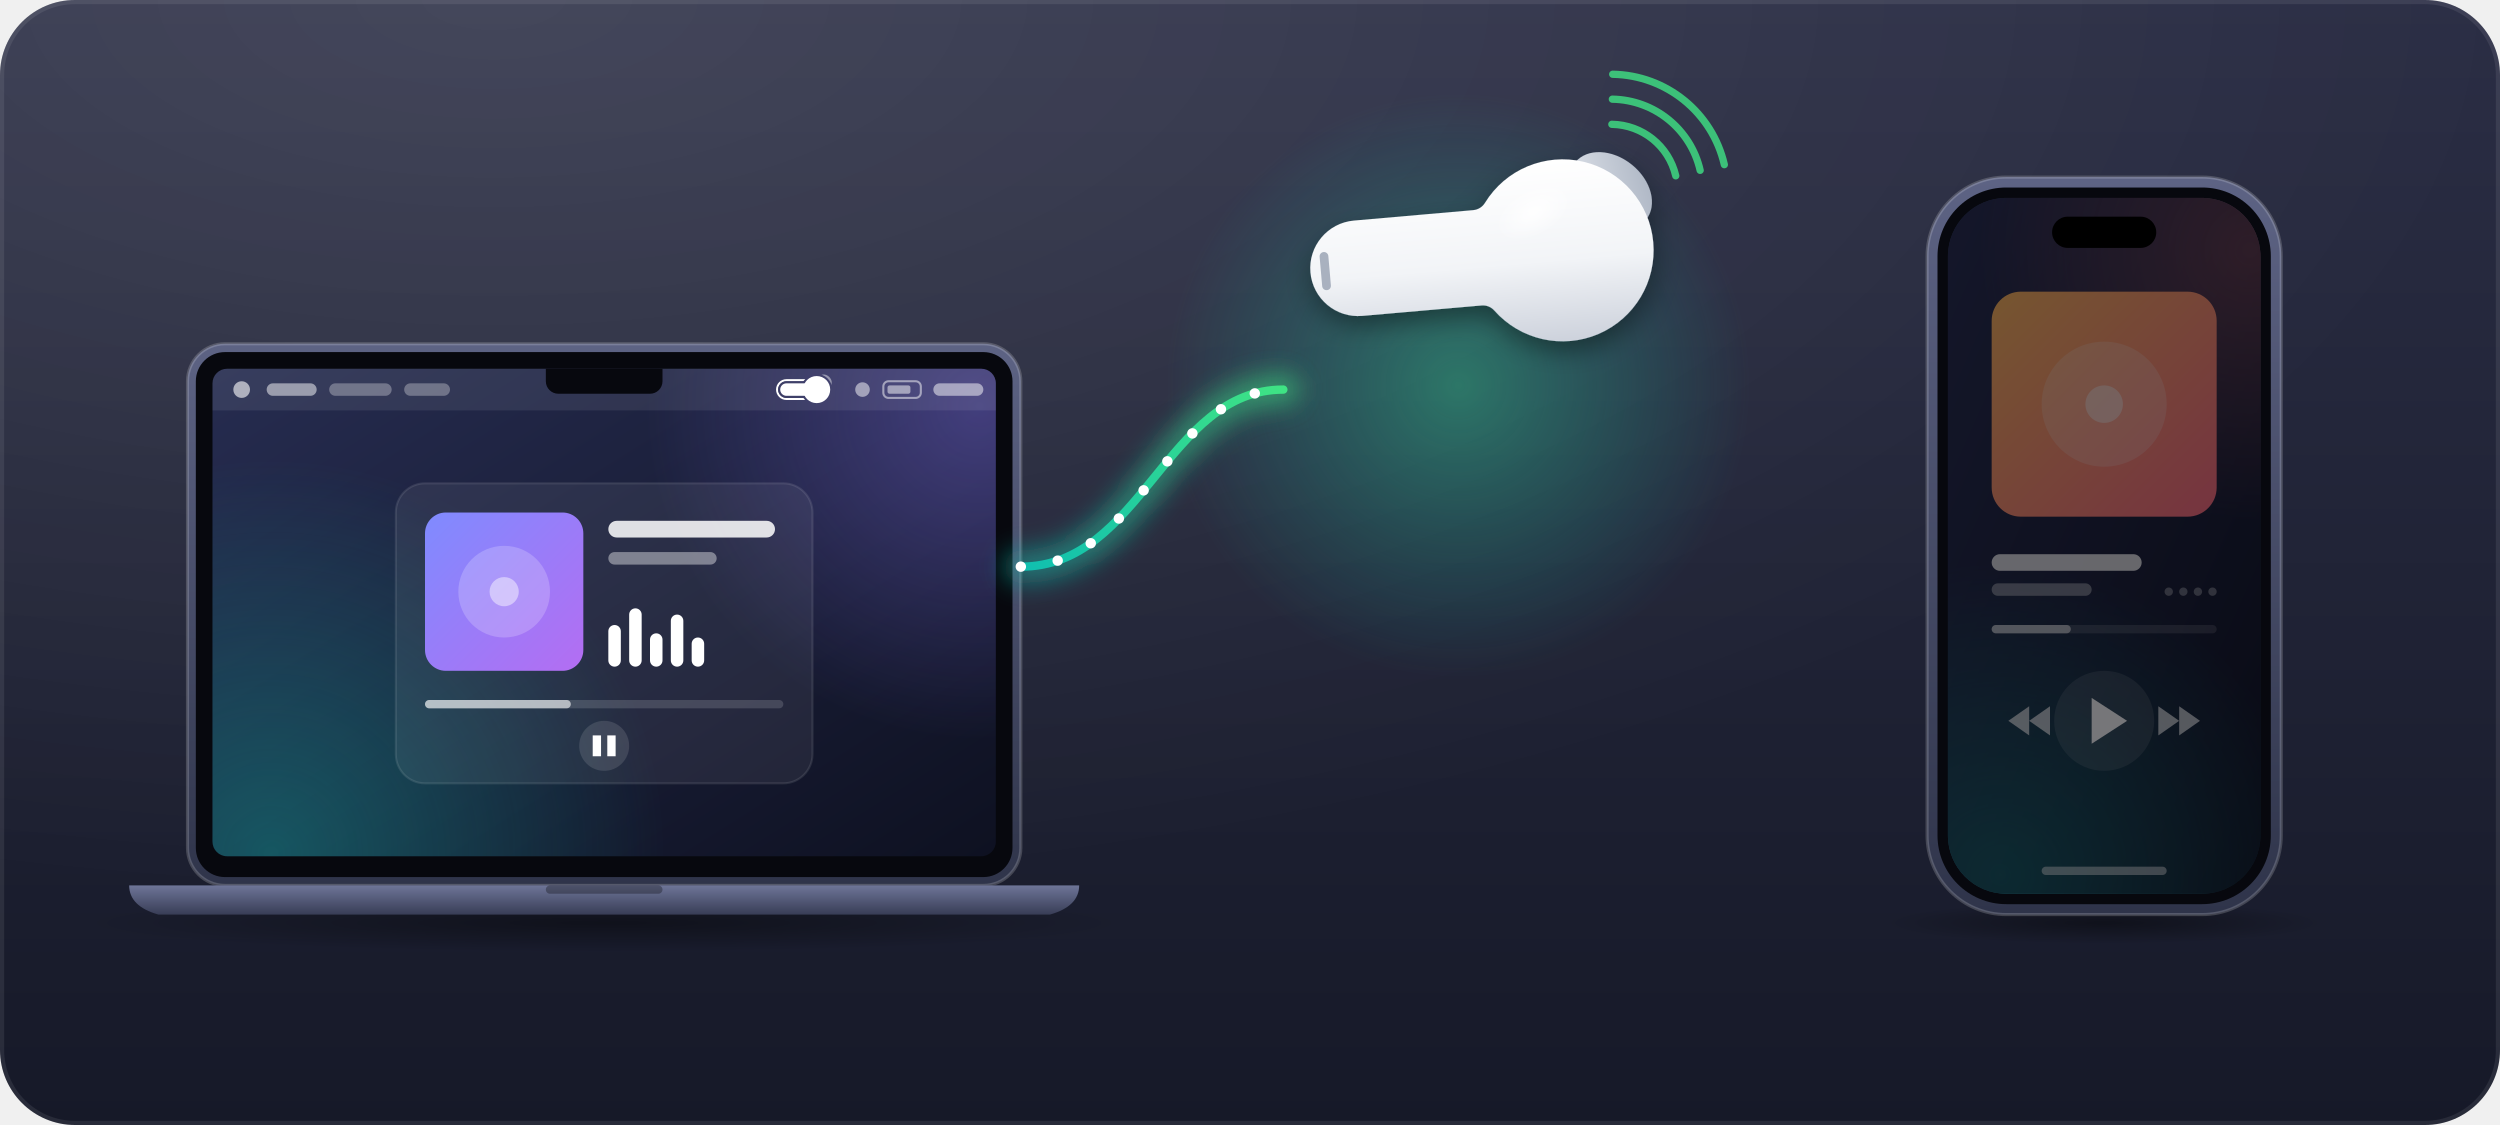
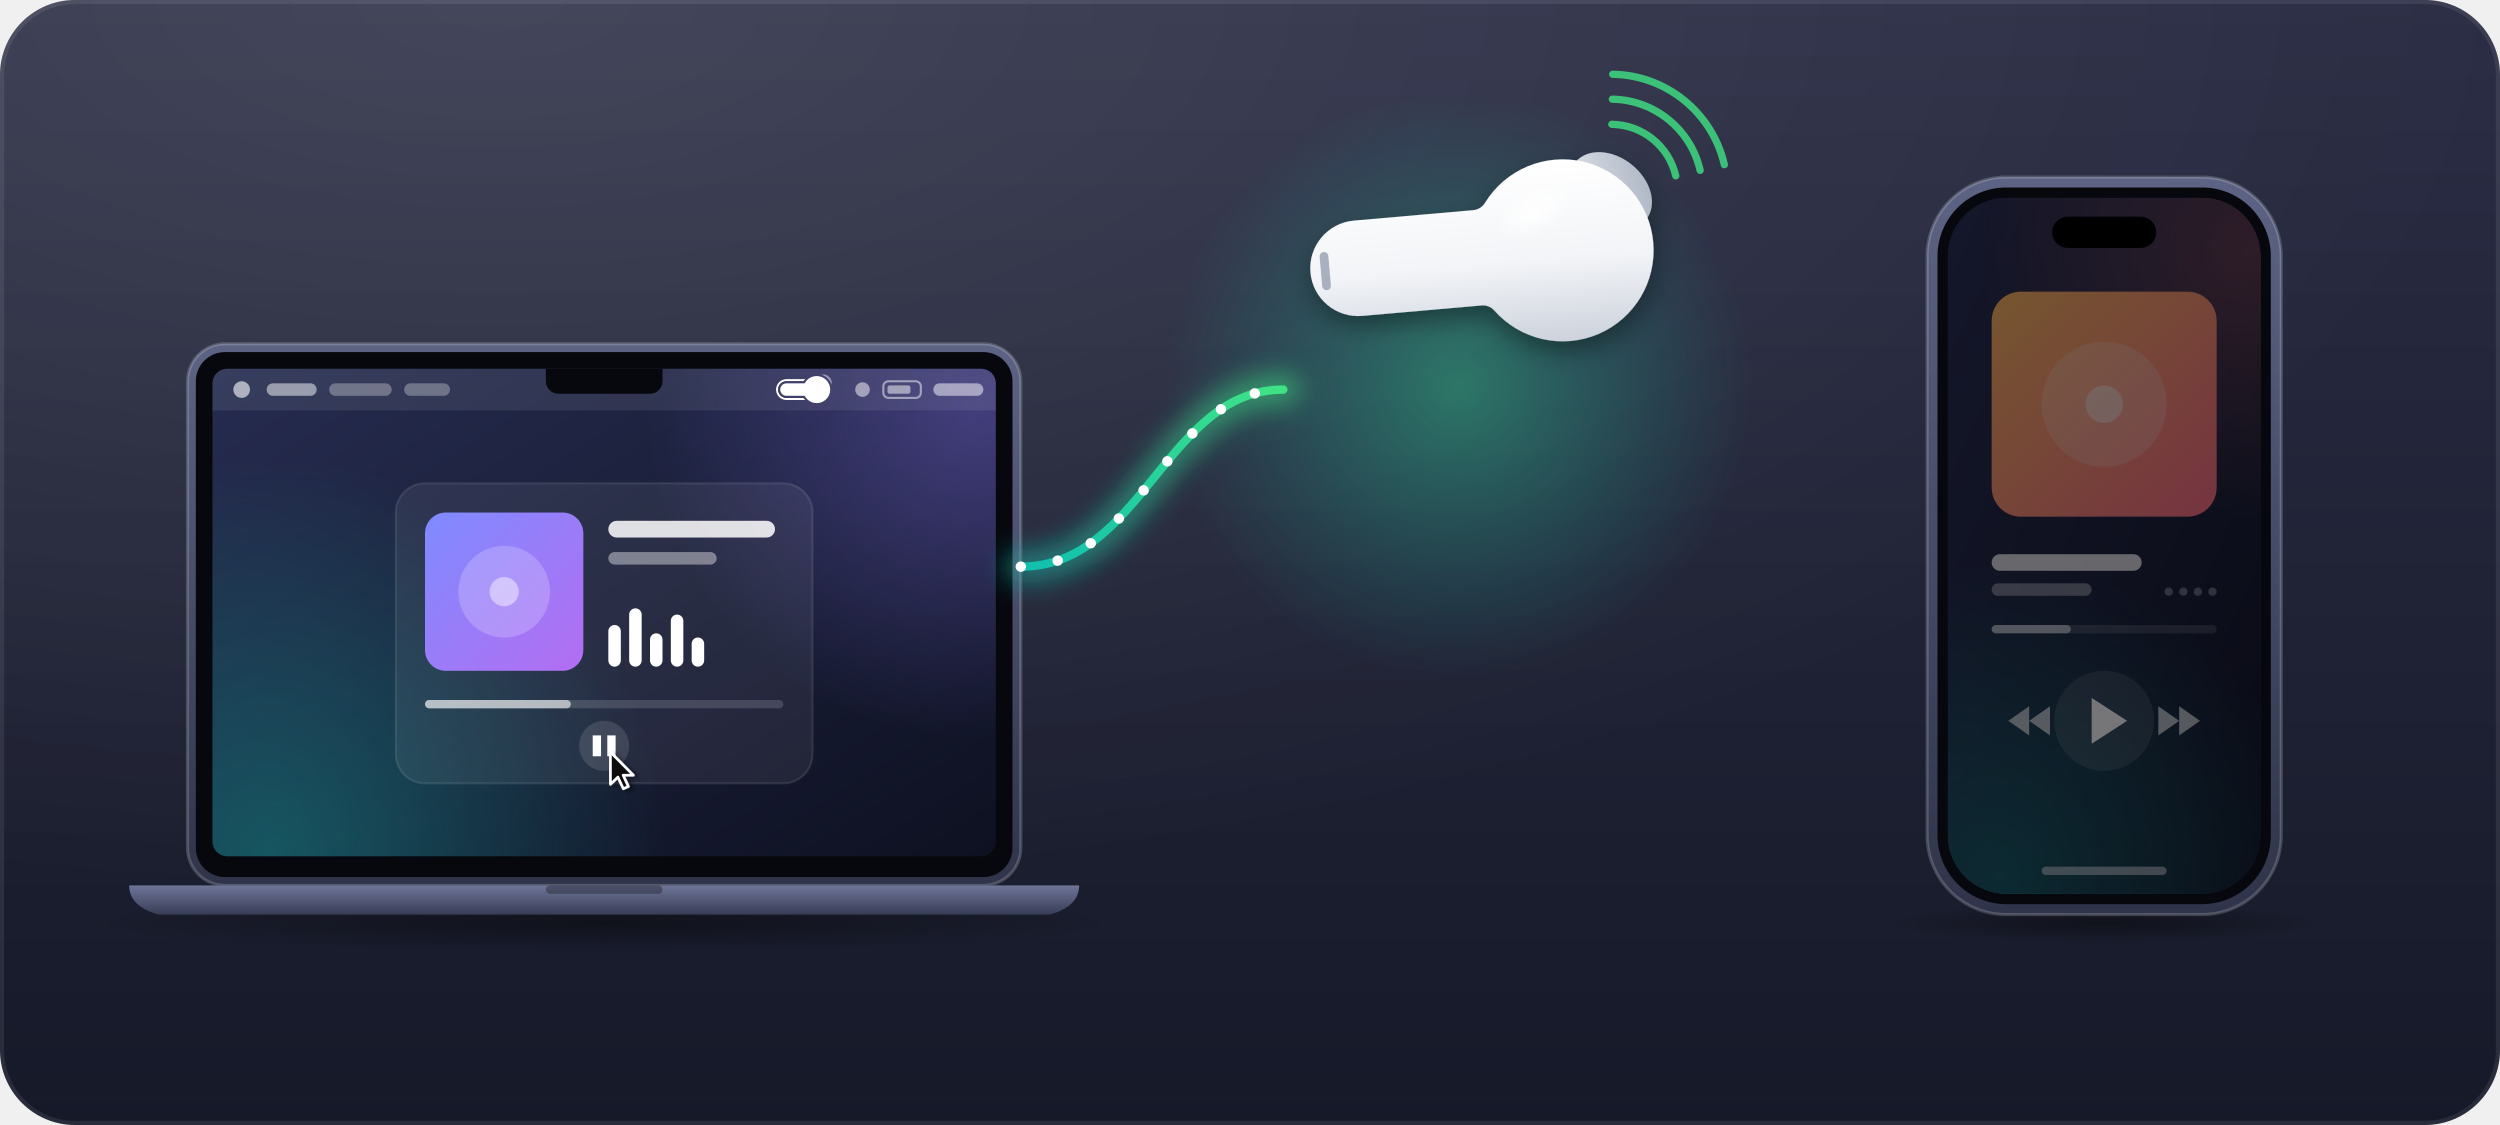
<svg xmlns="http://www.w3.org/2000/svg" width="1200" height="540" viewBox="0 20 1200 540">
  <defs>
    <linearGradient id="night" x1="0" y1="0" x2="0" y2="1">
      <stop offset="0" stop-color="#2B2E45" />
      <stop offset="1" stop-color="#161928" />
    </linearGradient>
    <radialGradient id="light" cx=".2" cy="0" r=".8">
      <stop offset="0" stop-color="#fff" stop-opacity=".12" />
      <stop offset="1" stop-color="#fff" stop-opacity="0" />
    </radialGradient>
    <linearGradient id="brand" x1="0" y1="0" x2="1" y2="0">
      <stop offset="0" stop-color="#3FE384" />
      <stop offset="1" stop-color="#10BFB0" />
    </linearGradient>
    <radialGradient id="halo">
      <stop offset="0" stop-color="#2DD89A" stop-opacity=".42" />
      <stop offset="1" stop-color="#10BFB0" stop-opacity="0" />
    </radialGradient>
    <linearGradient id="metal" x1="0" y1="0" x2="0" y2="1">
      <stop offset="0" stop-color="#5D6384" />
      <stop offset="1" stop-color="#2F344A" />
    </linearGradient>
    <linearGradient id="deck" x1="0" y1="0" x2="0" y2="1">
      <stop offset="0" stop-color="#6E7598" />
      <stop offset="1" stop-color="#383D56" />
    </linearGradient>
    <linearGradient id="wall" x1="0" y1="0" x2="1" y2="1">
      <stop offset="0" stop-color="#262C50" />
      <stop offset="1" stop-color="#0E1121" />
    </linearGradient>
    <radialGradient id="tealBlob">
      <stop offset="0" stop-color="#10BFB0" stop-opacity=".35" />
      <stop offset="1" stop-color="#10BFB0" stop-opacity="0" />
    </radialGradient>
    <radialGradient id="violetBlob">
      <stop offset="0" stop-color="#8F7BFF" stop-opacity=".35" />
      <stop offset="1" stop-color="#8F7BFF" stop-opacity="0" />
    </radialGradient>
    <radialGradient id="coralBlob">
      <stop offset="0" stop-color="#FF7A7A" stop-opacity=".3" />
      <stop offset="1" stop-color="#FF7A7A" stop-opacity="0" />
    </radialGradient>
    <linearGradient id="artMac" x1="0" y1="0" x2="1" y2="1">
      <stop offset="0" stop-color="#7F8BFF" />
      <stop offset="1" stop-color="#B46DF2" />
    </linearGradient>
    <linearGradient id="artPhone" x1="0" y1="0" x2="1" y2="1">
      <stop offset="0" stop-color="#FFB85C" />
      <stop offset="1" stop-color="#FF6B81" />
-     </linearGradient>
-     <linearGradient id="key" x1="0" y1="0" x2="0" y2="1">
-       <stop offset="0" stop-color="#3A3F5C" />
-       <stop offset="1" stop-color="#282C42" />
    </linearGradient>
    <radialGradient id="floor">
      <stop offset="0" stop-color="#000" stop-opacity=".4" />
      <stop offset="1" stop-color="#000" stop-opacity="0" />
    </radialGradient>
    <linearGradient id="macBeam" gradientUnits="userSpaceOnUse" x1="490" y1="292" x2="616" y2="207">
      <stop offset="0" stop-color="#10BFB0" />
      <stop offset="1" stop-color="#3FE384" />
    </linearGradient>
    <linearGradient id="phoneBeam" gradientUnits="userSpaceOnUse" x1="925" y1="262" x2="776" y2="210">
      <stop offset="0" stop-color="#10BFB0" />
      <stop offset="1" stop-color="#3FE384" />
    </linearGradient>
    <linearGradient id="bud" x1="0" y1="0" x2="0" y2="1">
      <stop offset="0" stop-color="#FFFFFF" />
      <stop offset=".55" stop-color="#F2F4F7" />
      <stop offset="1" stop-color="#CDD2DC" />
    </linearGradient>
    <linearGradient id="tip" x1="0" y1="0" x2="1" y2="1">
      <stop offset="0" stop-color="#E4E8EE" />
      <stop offset="1" stop-color="#A8B1C0" />
    </linearGradient>
    <radialGradient id="gloss">
      <stop offset="0" stop-color="#fff" stop-opacity=".9" />
      <stop offset="1" stop-color="#fff" stop-opacity="0" />
    </radialGradient>
    <filter id="budShadow" x="-40%" y="-40%" width="180%" height="190%">
      <feDropShadow dy="18" stdDeviation="22" flood-opacity=".38" />
    </filter>
    <filter id="blur" x="-30%" y="-60%" width="160%" height="220%">
      <feGaussianBlur stdDeviation="6" />
    </filter>
+     <filter id="menuShadow" x="-20%" y="-20%" width="140%" height="160%">
+       <feDropShadow dy="6" stdDeviation="8" flood-opacity=".5" />
+     </filter>
+     <filter id="pointerShadow" x="-50%" y="-50%" width="200%" height="200%">
+       <feDropShadow dy="1" stdDeviation="1" flood-opacity=".45" />
+     </filter>
    <path id="budShape" d="M288,430 L493.5,430 A26,26 0 0 0 514.4,419.4 A156,156 0 1 1 514.4,604.6 A26,26 0 0 0 493.5,594 L288,594 A82,82 0 0 1 288,430 Z" />
-     <path id="control" d="M-6 3 L0 -4 L6 3" />
-     <path id="option" d="M-9 -5 H-3 L3 5 H9 M2 -5 H9" />
-     <path id="command" d="M-3 -6 V6 M3 -6 V6 M-6 -3 H6 M-6 3 H6 M3 6 A3 3 0 1 0 6 3 M-3 6 A3 3 0 1 1 -6 3 M3 -6 A3 3 0 1 1 6 -3 M-3 -6 A3 3 0 1 0 -6 -3" />
-     <path id="b" d="M-4.5 -8 V8 M-4.5 -8 H1 A4 4 0 0 1 1 0 H-4.5 M-4.5 0 H1.5 A4 4 0 0 1 1.5 8 H-4.5" />
+     <clipPath id="card">
+       <rect y="20" width="1200" height="540" rx="36" />
+     </clipPath>
    <clipPath id="macScreen">
      <rect x="102" y="197" width="376" height="234" rx="7" />
    </clipPath>
    <clipPath id="phoneScreen">
      <rect x="935" y="115" width="150" height="334" rx="28" />
    </clipPath>
    <mask id="menuGap" maskUnits="userSpaceOnUse" x="-2" y="-2" width="32" height="19">
      <rect x="-2" y="-2" width="32" height="19" fill="#fff" />
      <rect x="2.5" y="4.5" width="17.5" height="6" rx="3" fill="none" stroke="#000" stroke-width="2" />
      <circle cx="20" cy="7.5" r="6.5" fill="none" stroke="#000" stroke-width="2" />
    </mask>
  </defs>
  <style>
-     .float { animation: float 4s ease-in-out infinite; }
-     .tilt { transform-origin: 700px 205px; transform: rotate(-5deg); animation: tilt 12s ease-in-out infinite; }
-     .halo { animation: halo 12s ease-in-out infinite; }
-     .burst { transform-origin: 735px 205px; opacity: 0; animation: burst 12s ease-out infinite; }
-     .waves { animation: waves 12s ease-in-out infinite; }
-     .waves path { opacity: .8; animation: wave 1.2s ease-out infinite; }
+     .camera { transform-origin: 0 0; animation: camera 13s cubic-bezier(.65, 0, .35, 1) infinite; }
+     .float { animation: float 4.333s ease-in-out infinite; }
+     .tilt { transform-origin: 700px 205px; transform: rotate(-5deg); animation: tilt 13s ease-in-out infinite; }
+     .halo { animation: halo 13s ease-in-out infinite; }
+     .burst { transform-origin: 735px 205px; opacity: 0; animation: burst 13s ease-out infinite; }
+     .waves { animation: waves 13s ease-in-out infinite; }
+     .waves path { opacity: .8; animation: wave 1.182s ease-out infinite; }
    .waves path:nth-child(2) { animation-delay: .2s; }
    .waves path:nth-child(3) { animation-delay: .4s; }
-     .mac-beam { stroke-dasharray: 160 400; animation: macBeam 12s ease-in-out infinite; }
-     .phone-beam { stroke-dasharray: 162 400; stroke-dashoffset: 162; opacity: 0; animation: phoneBeam 12s ease-in-out infinite; }
-     .dots path { stroke-dasharray: 0 18; animation: flow .9s linear infinite; }
-     .mac-playing { animation: macPlaying 12s ease-in-out infinite; }
-     .mac-paused { opacity: 0; animation: macPaused 12s ease-in-out infinite; }
-     .phone-playing { opacity: 0; animation: phonePlaying 12s ease-in-out infinite; }
-     .phone-paused { animation: phonePaused 12s ease-in-out infinite; }
-     .phone-play { animation: phonePlay 12s ease-in-out infinite; }
-     .phone-pause { opacity: 0; animation: phonePause 12s ease-in-out infinite; }
-     .eq rect { transform-box: fill-box; transform-origin: 50% 100%; animation: eq .7s ease-in-out infinite alternate; }
-     .eq rect:nth-child(2) { animation-duration: .5s; animation-delay: -.3s; }
-     .eq rect:nth-child(3) { animation-duration: .8s; animation-delay: -.1s; }
-     .eq rect:nth-child(4) { animation-duration: .6s; animation-delay: -.4s; }
-     .eq rect:nth-child(5) { animation-duration: .9s; animation-delay: -.2s; }
-     .lock { opacity: 0; animation: lock 12s ease-in-out infinite; }
-     .padlock { transform-origin: 290px 303px; animation: padlock 12s ease-in-out infinite; }
-     .menu-icon { animation: menuIcon 12s ease-in-out infinite; }
-     .ping { transform-origin: 386px 207px; opacity: 0; animation: ping 12s ease-out infinite; }
-     .phone-dim { opacity: .55; animation: phoneDim 12s ease-in-out infinite; }
-     .touch { transform-origin: 1010px 366px; opacity: 0; animation: touch 12s ease-in-out infinite; }
-     .ripple { transform-origin: 1010px 366px; opacity: 0; animation: ripple 12s ease-out infinite; }
-     .island { transform-origin: 1010px 131.5px; opacity: 0; animation: island 12s ease-in-out infinite; }
-     .keys { opacity: 0; animation: keys 12s ease-in-out infinite; }
-     .cap { animation: press 12s ease-in-out infinite; }
-     .lit { opacity: 0; animation: lit 12s ease-in-out infinite; }
-     .k2, .k2 .lit { animation-delay: .06s; }
-     .k3, .k3 .lit { animation-delay: .12s; }
-     .k4, .k4 .lit { animation-delay: .24s; }
+     .mac-beam { stroke-dasharray: 160 400; animation: macBeam 13s ease-in-out infinite; }
+     .phone-beam { stroke-dasharray: 162 400; stroke-dashoffset: 162; opacity: 0; animation: phoneBeam 13s ease-in-out infinite; }
+     .dots path { stroke-dasharray: 0 18; animation: flow 0.929s linear infinite; }
+     .mac-playing { animation: macPlaying 13s ease-in-out infinite; }
+     .mac-paused { opacity: 0; animation: macPaused 13s ease-in-out infinite; }
+     .phone-playing { opacity: 0; animation: phonePlaying 13s ease-in-out infinite; }
+     .phone-paused { animation: phonePaused 13s ease-in-out infinite; }
+     .phone-play { animation: phonePlay 13s ease-in-out infinite; }
+     .phone-pause { opacity: 0; animation: phonePause 13s ease-in-out infinite; }
+     .eq rect { transform-box: fill-box; transform-origin: 50% 100%; animation: eq 0.722s ease-in-out infinite alternate; }
+     .eq rect:nth-child(2) { animation-duration: 0.5s; animation-delay: -.3s; }
+     .eq rect:nth-child(3) { animation-duration: 0.812s; animation-delay: -.1s; }
+     .eq rect:nth-child(4) { animation-duration: 0.591s; animation-delay: -.4s; }
+     .eq rect:nth-child(5) { animation-duration: 0.929s; animation-delay: -.2s; }
+     .lock { opacity: 0; animation: lock 13s ease-in-out infinite; }
+     .padlock { transform-origin: 290px 303px; animation: padlock 13s ease-in-out infinite; }
+     .menu-icon { animation: menuIcon 13s ease-in-out infinite; }
+     .ping { transform-origin: 386px 207px; opacity: 0; animation: ping 13s ease-out infinite; }
+     .selected { opacity: 0; animation: selected 13s ease-in-out infinite; }
+     .menu { opacity: 0; font: 14px -apple-system, BlinkMacSystemFont, "Segoe UI", Helvetica, Arial, sans-serif; animation: menu 13s ease-out infinite; }
+     .pick { opacity: 0; animation: pick 13s linear infinite; }
+     .click { opacity: 0; animation: 13s ease-out infinite; }
+     .c0 { transform-origin: 293px 381px; animation-name: click0; }
+     .c1 { transform-origin: 388px 209px; animation-name: click1; }
+     .c2 { transform-origin: 384px 241px; animation-name: click2; }
+     .pointer { animation: pointer 13s ease-in-out infinite; }
+     .arrow { transform: translate(293px, 381px); animation: arrow 13s ease-in-out infinite; }
+     .phone-dim { opacity: .55; animation: phoneDim 13s ease-in-out infinite; }
+     .touch { transform-origin: 1010px 366px; opacity: 0; animation: touch 13s ease-in-out infinite; }
+     .ripple { transform-origin: 1010px 366px; opacity: 0; animation: ripple 13s ease-out infinite; }
+     .island { transform-origin: 1010px 131.5px; opacity: 0; animation: island 13s ease-in-out infinite; }
    @media (prefers-reduced-motion: reduce) { * { animation: none !important; } }

+     @keyframes camera {
+       0%, 59.231% { transform: translate(0px, 0px) scale(1); }
+       65%, 76.769% { transform: translate(30.60px, -324.25px) scale(1.95); }
+       83.077%, 100% { transform: translate(0px, 0px) scale(1); }
+     }
    @keyframes float { 50% { transform: translateY(-6px); } }
    @keyframes tilt {
-       0%, 29% { transform: rotate(-5deg); }
-       36%, 44% { transform: rotate(0deg); }
-       49%, 79% { transform: rotate(5deg); }
-       85%, 100% { transform: rotate(-5deg); }
+       0%, 26.769% { transform: rotate(-5deg); }
+       33.231%, 40.615% { transform: rotate(0deg); }
+       45.231%, 77.308% { transform: rotate(5deg); }
+       82.692%, 100% { transform: rotate(-5deg); }
    }
    @keyframes halo {
-       0%, 29% { opacity: 1; }
-       34%, 44% { opacity: 0; }
-       48%, 100% { opacity: 1; }
+       0%, 26.769% { opacity: 1; }
+       31.385%, 40.615% { opacity: 0; }
+       44.308%, 100% { opacity: 1; }
    }
    @keyframes burst {
-       0%, 45% { opacity: 0; transform: scale(.7); }
-       46% { opacity: .9; }
-       52% { opacity: 0; transform: scale(1.9); }
-       52.1%, 83% { opacity: 0; transform: scale(.7); }
-       84% { opacity: .9; }
-       90%, 100% { opacity: 0; transform: scale(1.9); }
+       0%, 41.538% { opacity: 0; transform: scale(.7); }
+       42.462% { opacity: .9; }
+       48% { opacity: 0; transform: scale(1.9); }
+       48.077%, 81.538% { opacity: 0; transform: scale(.7); }
+       82.462% { opacity: .9; }
+       88%, 100% { opacity: 0; transform: scale(1.9); }
    }
    @keyframes waves {
-       0%, 20% { opacity: 1; }
-       23%, 46% { opacity: 0; }
-       49%, 79% { opacity: 1; }
-       81%, 88% { opacity: 0; }
-       91%, 100% { opacity: 1; }
+       0%, 18.615% { opacity: 1; }
+       21.231%, 42.462% { opacity: 0; }
+       45.231%, 77.308% { opacity: 1; }
+       79.231%, 88.077% { opacity: 0; }
+       90.769%, 100% { opacity: 1; }
    }
    @keyframes wave { 0% { opacity: 0; } 30% { opacity: 1; } 100% { opacity: 0; } }
    @keyframes macBeam {
-       0%, 29% { stroke-dashoffset: 0; opacity: 1; }
-       34%, 80% { stroke-dashoffset: 160; opacity: 0; }
-       81% { opacity: 1; }
-       85%, 100% { stroke-dashoffset: 0; opacity: 1; }
+       0%, 26.769% { stroke-dashoffset: 0; opacity: 1; }
+       31.385%, 78.077% { stroke-dashoffset: 160; opacity: 0; }
+       79% { opacity: 1; }
+       82.692%, 100% { stroke-dashoffset: 0; opacity: 1; }
    }
    @keyframes phoneBeam {
-       0%, 42% { stroke-dashoffset: 162; opacity: 0; }
-       43% { opacity: 1; }
-       47%, 79% { stroke-dashoffset: 0; opacity: 1; }
-       83%, 100% { stroke-dashoffset: 162; opacity: 0; }
+       0%, 38.769% { stroke-dashoffset: 162; opacity: 0; }
+       39.692% { opacity: 1; }
+       43.385%, 77.308% { stroke-dashoffset: 0; opacity: 1; }
+       81.154%, 100% { stroke-dashoffset: 162; opacity: 0; }
    }
    @keyframes flow { to { stroke-dashoffset: -18; } }
    @keyframes macPlaying {
-       0%, 20% { opacity: 1; }
-       23%, 88% { opacity: 0; }
-       91%, 100% { opacity: 1; }
+       0%, 18.615% { opacity: 1; }
+       20.308%, 87.846% { opacity: 0; }
+       89.538%, 100% { opacity: 1; }
    }
    @keyframes macPaused {
-       0%, 20% { opacity: 0; }
-       23%, 88% { opacity: 1; }
-       91%, 100% { opacity: 0; }
+       0%, 18.615% { opacity: 0; }
+       20.308%, 87.846% { opacity: 1; }
+       89.538%, 100% { opacity: 0; }
    }
    @keyframes phonePlaying {
-       0%, 46% { opacity: 0; }
-       49%, 79% { opacity: 1; }
-       81%, 100% { opacity: 0; }
+       0%, 42.462% { opacity: 0; }
+       45.231%, 77.308% { opacity: 1; }
+       79.231%, 100% { opacity: 0; }
    }
    @keyframes phonePaused {
-       0%, 46% { opacity: 1; }
-       49%, 79% { opacity: 0; }
-       81%, 100% { opacity: 1; }
+       0%, 42.462% { opacity: 1; }
+       45.231%, 77.308% { opacity: 0; }
+       79.231%, 100% { opacity: 1; }
    }
    @keyframes phonePlay {
-       0%, 41% { opacity: 1; }
-       42%, 79% { opacity: 0; }
-       80%, 100% { opacity: 1; }
+       0%, 37.846% { opacity: 1; }
+       38.769%, 77.308% { opacity: 0; }
+       78.231%, 100% { opacity: 1; }
    }
    @keyframes phonePause {
-       0%, 41% { opacity: 0; }
-       42%, 79% { opacity: 1; }
-       80%, 100% { opacity: 0; }
+       0%, 37.846% { opacity: 0; }
+       38.769%, 77.308% { opacity: 1; }
+       78.231%, 100% { opacity: 0; }
    }
    @keyframes eq { from { transform: scaleY(.3); } to { transform: scaleY(1); } }
    @keyframes lock {
-       0%, 24% { opacity: 0; }
-       27%, 70% { opacity: 1; }
-       74%, 100% { opacity: 0; }
+       0%, 22.154% { opacity: 0; }
+       24.923%, 58.462% { opacity: 1; }
+       61.538%, 100% { opacity: 0; }
    }
    @keyframes padlock {
-       0%, 24% { transform: scale(.6); }
-       27% { transform: scale(1.08); }
-       29%, 100% { transform: scale(1); }
+       0%, 22.154% { transform: scale(.6); }
+       24.923% { transform: scale(1.08); }
+       26.769%, 100% { transform: scale(1); }
    }
    @keyframes menuIcon {
-       0%, 29% { opacity: 1; }
-       34%, 82% { opacity: .35; }
-       86%, 100% { opacity: 1; }
+       0%, 26.769% { opacity: 1; }
+       31.385%, 79.231% { opacity: .35; }
+       82.308%, 100% { opacity: 1; }
    }
    @keyframes ping {
-       0%, 83% { opacity: 0; transform: scale(.5); }
-       84% { opacity: .9; }
-       90%, 100% { opacity: 0; transform: scale(1.8); }
+       0%, 81.538% { opacity: 0; transform: scale(.5); }
+       82.462% { opacity: .9; }
+       88%, 100% { opacity: 0; transform: scale(1.8); }
+     }
+     @keyframes selected {
+       0%, 67.385% { opacity: 0; }
+       67.692%, 76.769% { opacity: 1; }
+       77.692%, 100% { opacity: 0; }
+     }
+     @keyframes menu {
+       0%, 67.538% { opacity: 0; transform: translateY(-4px); }
+       68.462%, 76.615% { opacity: 1; transform: translateY(0); }
+       77.846%, 100% { opacity: 0; transform: translateY(0); }
+     }
+     @keyframes pick {
+       0%, 71.231% { opacity: 0; }
+       71.308%, 75.692% { opacity: 1; }
+       75.769%, 76.154% { opacity: 0; }
+       76.231%, 77.846% { opacity: 1; }
+       77.923%, 100% { opacity: 0; }
+     }
+     @keyframes click0 {
+       0%, 18.462% { opacity: 0; transform: scale(.5); }
+       18.769% { opacity: .9; }
+       21.923% { opacity: 0; transform: scale(2.2); }
+       22%, 87.385% { opacity: 0; transform: scale(.5); }
+       87.692% { opacity: .9; }
+       90.846%, 100% { opacity: 0; transform: scale(2.2); }
+     }
+     @keyframes click1 {
+       0%, 67.231% { opacity: 0; transform: scale(.5); }
+       67.538% { opacity: .9; }
+       70.692%, 100% { opacity: 0; transform: scale(2.2); }
+     }
+     @keyframes click2 {
+       0%, 75.077% { opacity: 0; transform: scale(.5); }
+       75.385% { opacity: .9; }
+       78.538%, 100% { opacity: 0; transform: scale(2.2); }
+     }
+     @keyframes pointer {
+       0%, 22.308% { opacity: 1; }
+       23.846%, 58.462% { opacity: 0; }
+       61.538%, 100% { opacity: 1; }
+     }
+     @keyframes arrow {
+       0%, 18.154% { transform: translate(293px, 381px) scale(1); }
+       18.615% { transform: translate(293px, 381px) scale(.8); }
+       19.385%, 61.923% { transform: translate(293px, 381px) scale(1); }
+       66.923% { transform: translate(388px, 209px) scale(1); }
+       67.385% { transform: translate(388px, 209px) scale(.8); }
+       68.154%, 69.615% { transform: translate(388px, 209px) scale(1); }
+       72.692%, 74.769% { transform: translate(384px, 241px) scale(1); }
+       75.231% { transform: translate(384px, 241px) scale(.8); }
+       76%, 82.308% { transform: translate(384px, 241px) scale(1); }
+       87.077% { transform: translate(293px, 381px) scale(1); }
+       87.538% { transform: translate(293px, 381px) scale(.8); }
+       88.308%, 100% { transform: translate(293px, 381px) scale(1); }
    }
    @keyframes phoneDim {
-       0%, 37% { opacity: .55; }
-       40%, 86% { opacity: 0; }
-       92%, 100% { opacity: .55; }
+       0%, 34.154% { opacity: .55; }
+       36.923%, 81.538% { opacity: 0; }
+       86.923%, 100% { opacity: .55; }
    }
    @keyframes touch {
-       0%, 38% { opacity: 0; transform: scale(1.3); }
-       40% { opacity: .9; transform: scale(1); }
-       41.5% { transform: scale(.8); }
-       43% { opacity: .9; }
-       46%, 100% { opacity: 0; transform: scale(.8); }
+       0%, 35.077% { opacity: 0; transform: scale(1.3); }
+       36.923% { opacity: .9; transform: scale(1); }
+       38.308% { transform: scale(.8); }
+       39.692% { opacity: .9; }
+       42.462%, 100% { opacity: 0; transform: scale(.8); }
    }
    @keyframes ripple {
-       0%, 41.5% { opacity: 0; transform: scale(1); }
-       42% { opacity: .8; }
-       48%, 100% { opacity: 0; transform: scale(2.4); }
+       0%, 38.308% { opacity: 0; transform: scale(1); }
+       38.769% { opacity: .8; }
+       44.308%, 100% { opacity: 0; transform: scale(2.4); }
    }
    @keyframes island {
-       0%, 44% { opacity: 0; transform: scale(.37, .5); }
-       47% { opacity: 1; transform: scale(1.04); }
-       48.5%, 57% { opacity: 1; transform: scale(1); }
-       60%, 100% { opacity: 0; transform: scale(.37, .5); }
-     }
-     @keyframes keys {
-       0%, 73% { opacity: 0; transform: translateY(10px); }
-       76%, 84% { opacity: 1; transform: translateY(0); }
-       88%, 100% { opacity: 0; transform: translateY(0); }
-     }
-     @keyframes press {
-       0%, 77% { transform: translateY(0); }
-       78%, 79.5% { transform: translateY(3px); }
-       81%, 100% { transform: translateY(0); }
-     }
-     @keyframes lit {
-       0%, 77% { opacity: 0; }
-       78%, 81% { opacity: 1; }
-       85%, 100% { opacity: 0; }
+       0%, 40.615% { opacity: 0; transform: scale(.37, .5); }
+       43.385% { opacity: 1; transform: scale(1.04); }
+       44.769%, 52.615% { opacity: 1; transform: scale(1); }
+       55.385%, 100% { opacity: 0; transform: scale(.37, .5); }
    }
  </style>
  <rect y="20" width="1200" height="540" rx="36" fill="url(#night)" />
  <rect y="20" width="1200" height="540" rx="36" fill="url(#light)" />
-   <rect x="1" y="21" width="1198" height="538" rx="35" fill="none" stroke="#fff" stroke-opacity=".08" stroke-width="2" />
-   <circle class="halo" cx="700" cy="205" r="140" fill="url(#halo)" />
-   <ellipse cx="290" cy="463" rx="250" ry="14" fill="url(#floor)" />
-   <ellipse cx="1010" cy="463" rx="105" ry="10" fill="url(#floor)" />
-   <rect x="90" y="185" width="400" height="260" rx="18" fill="url(#metal)" stroke="#fff" stroke-opacity=".18" stroke-width="1.5" />
-   <rect x="94" y="189" width="392" height="252" rx="14" fill="#07080E" />
-   <g clip-path="url(#macScreen)">
-     <rect x="102" y="197" width="376" height="234" fill="url(#wall)" />
-     <circle cx="130" cy="430" r="190" fill="url(#tealBlob)" />
-     <circle cx="470" cy="215" r="160" fill="url(#violetBlob)" />
-     <rect x="102" y="197" width="376" height="20" fill="#fff" fill-opacity=".08" />
-     <circle cx="116" cy="207" r="4" fill="#fff" fill-opacity=".6" />
-     <rect x="128" y="204" width="24" height="6" rx="3" fill="#fff" fill-opacity=".5" />
-     <rect x="158" y="204" width="30" height="6" rx="3" fill="#fff" fill-opacity=".3" />
-     <rect x="194" y="204" width="22" height="6" rx="3" fill="#fff" fill-opacity=".3" />
-     <circle class="ping" cx="386" cy="207" r="15" fill="none" stroke="#3FE384" stroke-width="2" />
-     <g class="menu-icon" transform="translate(372 199.5)">
-       <g mask="url(#menuGap)">
-         <rect x="1" y="3" width="22" height="9" rx="4.5" fill="none" stroke="#fff" />
-         <ellipse rx="2.75" ry="3.5" transform="translate(24.1 3.4) rotate(-45)" fill="#fff" fill-opacity=".45" />
+   <g clip-path="url(#card)">
+     <g class="camera">
+       <circle class="halo" cx="700" cy="205" r="140" fill="url(#halo)" />
+       <ellipse cx="290" cy="463" rx="250" ry="14" fill="url(#floor)" />
+       <ellipse cx="1010" cy="463" rx="105" ry="10" fill="url(#floor)" />
+       <rect x="90" y="185" width="400" height="260" rx="18" fill="url(#metal)" stroke="#fff" stroke-opacity=".18" stroke-width="1.5" />
+       <rect x="94" y="189" width="392" height="252" rx="14" fill="#07080E" />
+       <g clip-path="url(#macScreen)">
+         <rect x="102" y="197" width="376" height="234" fill="url(#wall)" />
+         <circle cx="130" cy="430" r="190" fill="url(#tealBlob)" />
+         <circle cx="470" cy="215" r="160" fill="url(#violetBlob)" />
+         <rect x="102" y="197" width="376" height="20" fill="#fff" fill-opacity=".08" />
+         <circle cx="116" cy="207" r="4" fill="#fff" fill-opacity=".6" />
+         <rect x="128" y="204" width="24" height="6" rx="3" fill="#fff" fill-opacity=".5" />
+         <rect x="158" y="204" width="30" height="6" rx="3" fill="#fff" fill-opacity=".3" />
+         <rect x="194" y="204" width="22" height="6" rx="3" fill="#fff" fill-opacity=".3" />
+         <rect class="selected" x="368" y="199.5" width="36" height="15.5" rx="7.75" fill="#fff" fill-opacity=".22" />
+         <circle class="ping" cx="386" cy="207" r="15" fill="none" stroke="#3FE384" stroke-width="2" />
+         <g class="menu-icon" transform="translate(372 199.5)">
+           <g mask="url(#menuGap)">
+             <rect x="1" y="3" width="22" height="9" rx="4.5" fill="none" stroke="#fff" />
+             <ellipse rx="2.75" ry="3.5" transform="translate(24.1 3.4) rotate(-45)" fill="#fff" fill-opacity=".45" />
+           </g>
+           <rect x="2.5" y="4.5" width="17.5" height="6" rx="3" fill="#fff" />
+           <circle cx="20" cy="7.5" r="6.5" fill="#fff" />
+         </g>
+         <circle cx="414" cy="207" r="3.5" fill="#fff" fill-opacity=".5" />
+         <rect x="424" y="203" width="18" height="8" rx="2.5" fill="none" stroke="#fff" stroke-opacity=".5" />
+         <rect x="426" y="205" width="11" height="4" rx="1" fill="#fff" fill-opacity=".5" />
+         <rect x="448" y="204" width="24" height="6" rx="3" fill="#fff" fill-opacity=".5" />
+         <rect x="190" y="252" width="200" height="144" rx="14" fill="#fff" fill-opacity=".07" stroke="#fff" stroke-opacity=".1" />
+         <rect x="204" y="266" width="76" height="76" rx="10" fill="url(#artMac)" />
+         <circle cx="242" cy="304" r="22" fill="#fff" fill-opacity=".2" />
+         <circle cx="242" cy="304" r="7" fill="#fff" fill-opacity=".45" />
+         <rect x="292" y="270" width="80" height="8" rx="4" fill="#fff" fill-opacity=".85" />
+         <rect x="292" y="285" width="52" height="6" rx="3" fill="#fff" fill-opacity=".4" />
+         <g class="mac-playing eq" fill="#fff">
+           <rect x="292" y="320" width="6" height="20" rx="3" />
+           <rect x="302" y="312" width="6" height="28" rx="3" />
+           <rect x="312" y="324" width="6" height="16" rx="3" />
+           <rect x="322" y="315" width="6" height="25" rx="3" />
+           <rect x="332" y="326" width="6" height="14" rx="3" />
+         </g>
+         <g class="mac-paused" fill="#fff" fill-opacity=".35">
+           <rect x="292" y="335" width="6" height="5" rx="2.5" />
+           <rect x="302" y="335" width="6" height="5" rx="2.5" />
+           <rect x="312" y="335" width="6" height="5" rx="2.5" />
+           <rect x="322" y="335" width="6" height="5" rx="2.5" />
+           <rect x="332" y="335" width="6" height="5" rx="2.5" />
+         </g>
+         <rect x="204" y="356" width="172" height="4" rx="2" fill="#fff" fill-opacity=".15" />
+         <rect x="204" y="356" width="70" height="4" rx="2" fill="#fff" fill-opacity=".6" />
+         <circle cx="290" cy="378" r="12" fill="#fff" fill-opacity=".12" />
+         <path class="mac-playing" d="M284.5 373 h4 v10 h-4 z M291.5 373 h4 v10 h-4 z" fill="#fff" />
+         <path class="mac-paused" d="M286 372 L296 378 L286 384 Z" fill="#fff" />
+         <g class="menu" fill="#fff">
+           <rect x="316" y="221" width="156" height="96" rx="10" fill="#262D33" fill-opacity=".97" stroke="#fff" stroke-opacity=".16" filter="url(#menuShadow)" />
+           <rect class="pick" x="321" y="227" width="146" height="24" rx="6" fill="#0A6CFF" />
+           <text x="347" y="244">Mac</text>
+           <path d="M330 263 L333.3 266.5 L339.5 259" fill="none" stroke="#fff" stroke-width="1.9" stroke-linecap="round" stroke-linejoin="round" />
+           <text x="347" y="268">iPhone</text>
+           <rect x="347" y="280.5" width="108" height="1" fill-opacity=".14" />
+           <text x="347" y="304">AirPods Pro</text>
+           <path d="M446.5 295 L450.5 299 L446.5 303" fill="none" stroke="#fff" stroke-opacity=".8" stroke-width="1.9" stroke-linecap="round" stroke-linejoin="round" />
+         </g>
+         <g fill="none" stroke="#fff" stroke-width="1.6">
+           <circle class="click c0" cx="293" cy="381" r="8" />
+           <circle class="click c1" cx="388" cy="209" r="8" />
+           <circle class="click c2" cx="384" cy="241" r="8" />
+         </g>
+         <g class="pointer">
+           <g class="arrow">
+             <path d="M0 0 V15.5 L3.6 12 L6.2 17.6 L8.6 16.5 L6.1 11.1 H11 Z" fill="#0B0C10" stroke="#fff" stroke-width="1.3" stroke-linejoin="round" filter="url(#pointerShadow)" />
+           </g>
+         </g>
+         <g class="lock">
+           <rect x="102" y="197" width="376" height="234" fill="#05060B" fill-opacity=".85" />
+           <g class="padlock">
+             <path d="M280 300 V291 A10 10 0 0 1 300 291 V300" fill="none" stroke="#fff" stroke-width="5" stroke-linecap="round" />
+             <rect x="273" y="297" width="34" height="27" rx="6" fill="#fff" />
+           </g>
+         </g>
      </g>
-       <rect x="2.5" y="4.5" width="17.5" height="6" rx="3" fill="#fff" />
-       <circle cx="20" cy="7.5" r="6.5" fill="#fff" />
-     </g>
-     <circle cx="414" cy="207" r="3.5" fill="#fff" fill-opacity=".5" />
-     <rect x="424" y="203" width="18" height="8" rx="2.5" fill="none" stroke="#fff" stroke-opacity=".5" />
-     <rect x="426" y="205" width="11" height="4" rx="1" fill="#fff" fill-opacity=".5" />
-     <rect x="448" y="204" width="24" height="6" rx="3" fill="#fff" fill-opacity=".5" />
-     <rect x="190" y="252" width="200" height="144" rx="14" fill="#fff" fill-opacity=".07" stroke="#fff" stroke-opacity=".1" />
-     <rect x="204" y="266" width="76" height="76" rx="10" fill="url(#artMac)" />
-     <circle cx="242" cy="304" r="22" fill="#fff" fill-opacity=".2" />
-     <circle cx="242" cy="304" r="7" fill="#fff" fill-opacity=".45" />
-     <rect x="292" y="270" width="80" height="8" rx="4" fill="#fff" fill-opacity=".85" />
-     <rect x="292" y="285" width="52" height="6" rx="3" fill="#fff" fill-opacity=".4" />
-     <g class="mac-playing eq" fill="#fff">
-       <rect x="292" y="320" width="6" height="20" rx="3" />
-       <rect x="302" y="312" width="6" height="28" rx="3" />
-       <rect x="312" y="324" width="6" height="16" rx="3" />
-       <rect x="322" y="315" width="6" height="25" rx="3" />
-       <rect x="332" y="326" width="6" height="14" rx="3" />
-     </g>
-     <g class="mac-paused" fill="#fff" fill-opacity=".35">
-       <rect x="292" y="335" width="6" height="5" rx="2.5" />
-       <rect x="302" y="335" width="6" height="5" rx="2.5" />
-       <rect x="312" y="335" width="6" height="5" rx="2.5" />
-       <rect x="322" y="335" width="6" height="5" rx="2.5" />
-       <rect x="332" y="335" width="6" height="5" rx="2.5" />
-     </g>
-     <rect x="204" y="356" width="172" height="4" rx="2" fill="#fff" fill-opacity=".15" />
-     <rect x="204" y="356" width="70" height="4" rx="2" fill="#fff" fill-opacity=".6" />
-     <circle cx="290" cy="378" r="12" fill="#fff" fill-opacity=".12" />
-     <path class="mac-playing" d="M284.5 373 h4 v10 h-4 z M291.5 373 h4 v10 h-4 z" fill="#fff" />
-     <path class="mac-paused" d="M286 372 L296 378 L286 384 Z" fill="#fff" />
-     <g class="lock">
-       <rect x="102" y="197" width="376" height="234" fill="#05060B" fill-opacity=".85" />
-       <g class="padlock">
-         <path d="M280 300 V291 A10 10 0 0 1 300 291 V300" fill="none" stroke="#fff" stroke-width="5" stroke-linecap="round" />
-         <rect x="273" y="297" width="34" height="27" rx="6" fill="#fff" />
+       <path d="M262 197 H318 V203 A6 6 0 0 1 312 209 H268 A6 6 0 0 1 262 203 Z" fill="#07080E" />
+       <path d="M62 445 H518 Q518 455 504 459 H76 Q62 455 62 445 Z" fill="url(#deck)" />
+       <rect x="262" y="445" width="56" height="4" rx="2" fill="#000" fill-opacity=".3" />
+       <rect x="925" y="105" width="170" height="354" rx="38" fill="url(#metal)" stroke="#fff" stroke-opacity=".18" stroke-width="1.5" />
+       <rect x="930" y="110" width="160" height="344" rx="33" fill="#07080E" />
+       <g clip-path="url(#phoneScreen)">
+         <rect x="935" y="115" width="150" height="334" fill="url(#wall)" />
+         <circle cx="960" cy="440" r="150" fill="url(#tealBlob)" />
+         <circle cx="1080" cy="140" r="130" fill="url(#coralBlob)" />
+         <rect x="956" y="160" width="108" height="108" rx="14" fill="url(#artPhone)" />
+         <circle cx="1010" cy="214" r="30" fill="#fff" fill-opacity=".2" />
+         <circle cx="1010" cy="214" r="9" fill="#fff" fill-opacity=".45" />
+         <rect x="956" y="286" width="72" height="8" rx="4" fill="#fff" fill-opacity=".85" />
+         <rect x="956" y="300" width="48" height="6" rx="3" fill="#fff" fill-opacity=".4" />
+         <g class="phone-playing eq" fill="#fff">
+           <rect x="1039" y="288" width="4" height="18" rx="2" />
+           <rect x="1046" y="282" width="4" height="24" rx="2" />
+           <rect x="1053" y="292" width="4" height="14" rx="2" />
+           <rect x="1060" y="286" width="4" height="20" rx="2" />
+         </g>
+         <g class="phone-paused" fill="#fff" fill-opacity=".35">
+           <rect x="1039" y="302" width="4" height="4" rx="2" />
+           <rect x="1046" y="302" width="4" height="4" rx="2" />
+           <rect x="1053" y="302" width="4" height="4" rx="2" />
+           <rect x="1060" y="302" width="4" height="4" rx="2" />
+         </g>
+         <rect x="956" y="320" width="108" height="4" rx="2" fill="#fff" fill-opacity=".15" />
+         <rect x="956" y="320" width="38" height="4" rx="2" fill="#fff" fill-opacity=".6" />
+         <path d="M974 359 L964 366 L974 373 Z M984 359 L974 366 L984 373 Z" fill="#fff" fill-opacity=".7" />
+         <circle cx="1010" cy="366" r="24" fill="#fff" fill-opacity=".12" />
+         <path class="phone-play" d="M1004 355 L1021 366 L1004 377 Z" fill="#fff" />
+         <path class="phone-pause" d="M1001 356 h6 v20 h-6 z M1013 356 h6 v20 h-6 z" fill="#fff" />
+         <path d="M1036 359 L1046 366 L1036 373 Z M1046 359 L1056 366 L1046 373 Z" fill="#fff" fill-opacity=".7" />
+         <rect x="980" y="436" width="60" height="4" rx="2" fill="#fff" fill-opacity=".5" />
+         <rect class="phone-dim" x="935" y="115" width="150" height="334" fill="#05060B" />
+         <circle class="ripple" cx="1010" cy="366" r="24" fill="none" stroke="#fff" stroke-width="2" />
+         <circle class="touch" cx="1010" cy="366" r="20" fill="#fff" fill-opacity=".3" stroke="#fff" stroke-opacity=".8" stroke-width="2" />
+       </g>
+       <rect x="985" y="124" width="50" height="15" rx="7.5" fill="#000" />
+       <g class="island">
+         <rect x="942" y="116.5" width="136" height="30" rx="15" fill="#000" />
+         <g transform="translate(975 131.5) scale(.045) translate(-640 -512)" fill="#fff">
+           <ellipse cx="731.0" cy="417.7" rx="57.7" ry="78" transform="rotate(-46 731.0 417.7)" fill-opacity=".55" />
+           <use href="#budShape" />
+         </g>
+         <circle cx="1060" cy="131.5" r="8" fill="none" stroke="#3FE384" stroke-opacity=".25" stroke-width="3" />
+         <circle cx="1060" cy="131.5" r="8" fill="none" stroke="#3FE384" stroke-width="3" stroke-linecap="round" stroke-dasharray="40 100" transform="rotate(-90 1060 131.5)" />
+       </g>
+       <g fill="none" stroke-linecap="round">
+         <path class="mac-beam" d="M490 292 C548 292 560 207 616 207" stroke="url(#macBeam)" stroke-opacity=".5" stroke-width="16" filter="url(#blur)" />
+         <path class="mac-beam" d="M490 292 C548 292 560 207 616 207" stroke="url(#macBeam)" stroke-width="4" />
+         <g class="mac-playing dots">
+           <path d="M490 292 C548 292 560 207 616 207" stroke="#fff" stroke-width="5" />
+         </g>
+         <path class="phone-beam" d="M925 262 C868 262 846 212 776 210" stroke="url(#phoneBeam)" stroke-opacity=".5" stroke-width="16" filter="url(#blur)" />
+         <path class="phone-beam" d="M925 262 C868 262 846 212 776 210" stroke="url(#phoneBeam)" stroke-width="4" />
+         <g class="phone-playing dots">
+           <path d="M925 262 C868 262 846 212 776 210" stroke="#fff" stroke-width="5" />
+         </g>
+       </g>
+       <g class="float">
+         <circle class="burst" cx="735" cy="205" r="54" fill="none" stroke="url(#brand)" stroke-width="3" />
+         <g class="tilt">
+           <g class="waves" fill="none" stroke="#3FE384" stroke-width="3.5" stroke-linecap="round">
+             <path d="M763.8 146.8 A32 32 0 0 1 792.2 174.1" />
+             <path d="M765.1 134.8 A44 44 0 0 1 804.1 172.5" />
+             <path d="M766.3 122.9 A56 56 0 0 1 815.9 170.8" />
+           </g>
+           <g transform="translate(735 205) scale(0.28) translate(-640 -512)">
+             <g filter="url(#budShadow)">
+               <ellipse cx="731.0" cy="417.7" rx="57.7" ry="78" transform="rotate(-46 731.0 417.7)" fill="url(#tip)" />
+               <use href="#budShape" fill="url(#bud)" />
+             </g>
+             <ellipse cx="596" cy="442" rx="70" ry="40" transform="rotate(-24 596 442)" fill="url(#gloss)" />
+             <rect x="224" y="479.2" width="15" height="65.6" rx="7.5" fill="#A9B1BF" />
+           </g>
+         </g>
      </g>
    </g>
  </g>
-   <path d="M262 197 H318 V203 A6 6 0 0 1 312 209 H268 A6 6 0 0 1 262 203 Z" fill="#07080E" />
-   <path d="M62 445 H518 Q518 455 504 459 H76 Q62 455 62 445 Z" fill="url(#deck)" />
-   <rect x="262" y="445" width="56" height="4" rx="2" fill="#000" fill-opacity=".3" />
-   <rect x="925" y="105" width="170" height="354" rx="38" fill="url(#metal)" stroke="#fff" stroke-opacity=".18" stroke-width="1.5" />
-   <rect x="930" y="110" width="160" height="344" rx="33" fill="#07080E" />
-   <g clip-path="url(#phoneScreen)">
-     <rect x="935" y="115" width="150" height="334" fill="url(#wall)" />
-     <circle cx="960" cy="440" r="150" fill="url(#tealBlob)" />
-     <circle cx="1080" cy="140" r="130" fill="url(#coralBlob)" />
-     <rect x="956" y="160" width="108" height="108" rx="14" fill="url(#artPhone)" />
-     <circle cx="1010" cy="214" r="30" fill="#fff" fill-opacity=".2" />
-     <circle cx="1010" cy="214" r="9" fill="#fff" fill-opacity=".45" />
-     <rect x="956" y="286" width="72" height="8" rx="4" fill="#fff" fill-opacity=".85" />
-     <rect x="956" y="300" width="48" height="6" rx="3" fill="#fff" fill-opacity=".4" />
-     <g class="phone-playing eq" fill="#fff">
-       <rect x="1039" y="288" width="4" height="18" rx="2" />
-       <rect x="1046" y="282" width="4" height="24" rx="2" />
-       <rect x="1053" y="292" width="4" height="14" rx="2" />
-       <rect x="1060" y="286" width="4" height="20" rx="2" />
-     </g>
-     <g class="phone-paused" fill="#fff" fill-opacity=".35">
-       <rect x="1039" y="302" width="4" height="4" rx="2" />
-       <rect x="1046" y="302" width="4" height="4" rx="2" />
-       <rect x="1053" y="302" width="4" height="4" rx="2" />
-       <rect x="1060" y="302" width="4" height="4" rx="2" />
-     </g>
-     <rect x="956" y="320" width="108" height="4" rx="2" fill="#fff" fill-opacity=".15" />
-     <rect x="956" y="320" width="38" height="4" rx="2" fill="#fff" fill-opacity=".6" />
-     <path d="M974 359 L964 366 L974 373 Z M984 359 L974 366 L984 373 Z" fill="#fff" fill-opacity=".7" />
-     <circle cx="1010" cy="366" r="24" fill="#fff" fill-opacity=".12" />
-     <path class="phone-play" d="M1004 355 L1021 366 L1004 377 Z" fill="#fff" />
-     <path class="phone-pause" d="M1001 356 h6 v20 h-6 z M1013 356 h6 v20 h-6 z" fill="#fff" />
-     <path d="M1036 359 L1046 366 L1036 373 Z M1046 359 L1056 366 L1046 373 Z" fill="#fff" fill-opacity=".7" />
-     <rect x="980" y="436" width="60" height="4" rx="2" fill="#fff" fill-opacity=".5" />
-     <rect class="phone-dim" x="935" y="115" width="150" height="334" fill="#05060B" />
-     <circle class="ripple" cx="1010" cy="366" r="24" fill="none" stroke="#fff" stroke-width="2" />
-     <circle class="touch" cx="1010" cy="366" r="20" fill="#fff" fill-opacity=".3" stroke="#fff" stroke-opacity=".8" stroke-width="2" />
-   </g>
-   <rect x="985" y="124" width="50" height="15" rx="7.5" fill="#000" />
-   <g class="island">
-     <rect x="942" y="116.5" width="136" height="30" rx="15" fill="#000" />
-     <g transform="translate(975 131.5) scale(.045) translate(-640 -512)" fill="#fff">
-       <ellipse cx="731.0" cy="417.7" rx="57.7" ry="78" transform="rotate(-46 731.0 417.7)" fill-opacity=".55" />
-       <use href="#budShape" />
-     </g>
-     <circle cx="1060" cy="131.5" r="8" fill="none" stroke="#3FE384" stroke-opacity=".25" stroke-width="3" />
-     <circle cx="1060" cy="131.5" r="8" fill="none" stroke="#3FE384" stroke-width="3" stroke-linecap="round" stroke-dasharray="40 100" transform="rotate(-90 1060 131.5)" />
-   </g>
-   <g fill="none" stroke-linecap="round">
-     <path class="mac-beam" d="M490 292 C548 292 560 207 616 207" stroke="url(#macBeam)" stroke-opacity=".5" stroke-width="16" filter="url(#blur)" />
-     <path class="mac-beam" d="M490 292 C548 292 560 207 616 207" stroke="url(#macBeam)" stroke-width="4" />
-     <g class="mac-playing dots">
-       <path d="M490 292 C548 292 560 207 616 207" stroke="#fff" stroke-width="5" />
-     </g>
-     <path class="phone-beam" d="M925 262 C868 262 846 212 776 210" stroke="url(#phoneBeam)" stroke-opacity=".5" stroke-width="16" filter="url(#blur)" />
-     <path class="phone-beam" d="M925 262 C868 262 846 212 776 210" stroke="url(#phoneBeam)" stroke-width="4" />
-     <g class="phone-playing dots">
-       <path d="M925 262 C868 262 846 212 776 210" stroke="#fff" stroke-width="5" />
-     </g>
-   </g>
-   <g class="float">
-     <circle class="burst" cx="735" cy="205" r="54" fill="none" stroke="url(#brand)" stroke-width="3" />
-     <g class="tilt">
-       <g class="waves" fill="none" stroke="#3FE384" stroke-width="3.5" stroke-linecap="round">
-         <path d="M763.8 146.8 A32 32 0 0 1 792.2 174.1" />
-         <path d="M765.1 134.8 A44 44 0 0 1 804.1 172.5" />
-         <path d="M766.3 122.9 A56 56 0 0 1 815.9 170.8" />
-       </g>
-       <g transform="translate(735 205) scale(0.28) translate(-640 -512)">
-         <g filter="url(#budShadow)">
-           <ellipse cx="731.0" cy="417.7" rx="57.7" ry="78" transform="rotate(-46 731.0 417.7)" fill="url(#tip)" />
-           <use href="#budShape" fill="url(#bud)" />
-         </g>
-         <ellipse cx="596" cy="442" rx="70" ry="40" transform="rotate(-24 596 442)" fill="url(#gloss)" />
-         <rect x="224" y="479.2" width="15" height="65.6" rx="7.5" fill="#A9B1BF" />
-       </g>
-     </g>
-   </g>
-   <g class="keys" fill="none" stroke-width="2.2" stroke-linecap="round" stroke-linejoin="round">
-     <rect x="593" y="339" width="46" height="44" rx="9" fill="#12141F" />
-     <rect x="649" y="339" width="46" height="44" rx="9" fill="#12141F" />
-     <rect x="705" y="339" width="46" height="44" rx="9" fill="#12141F" />
-     <rect x="761" y="339" width="46" height="44" rx="9" fill="#12141F" />
-     <g class="cap">
-       <rect x="593" y="336" width="46" height="44" rx="9" fill="url(#key)" stroke="#fff" stroke-opacity=".16" stroke-width="1" />
-       <use href="#control" x="616" y="358" stroke="#fff" stroke-opacity=".9" />
-       <g class="lit" stroke="#3FE384">
-         <rect x="593" y="336" width="46" height="44" rx="9" stroke-width="2" />
-         <use href="#control" x="616" y="358" />
-       </g>
-     </g>
-     <g class="cap k2">
-       <rect x="649" y="336" width="46" height="44" rx="9" fill="url(#key)" stroke="#fff" stroke-opacity=".16" stroke-width="1" />
-       <use href="#option" x="672" y="358" stroke="#fff" stroke-opacity=".9" />
-       <g class="lit" stroke="#3FE384">
-         <rect x="649" y="336" width="46" height="44" rx="9" stroke-width="2" />
-         <use href="#option" x="672" y="358" />
-       </g>
-     </g>
-     <g class="cap k3">
-       <rect x="705" y="336" width="46" height="44" rx="9" fill="url(#key)" stroke="#fff" stroke-opacity=".16" stroke-width="1" />
-       <use href="#command" x="728" y="358" stroke="#fff" stroke-opacity=".9" />
-       <g class="lit" stroke="#3FE384">
-         <rect x="705" y="336" width="46" height="44" rx="9" stroke-width="2" />
-         <use href="#command" x="728" y="358" />
-       </g>
-     </g>
-     <g class="cap k4">
-       <rect x="761" y="336" width="46" height="44" rx="9" fill="url(#key)" stroke="#fff" stroke-opacity=".16" stroke-width="1" />
-       <use href="#b" x="784" y="358" stroke="#fff" stroke-opacity=".9" />
-       <g class="lit" stroke="#3FE384">
-         <rect x="761" y="336" width="46" height="44" rx="9" stroke-width="2" />
-         <use href="#b" x="784" y="358" />
-       </g>
-     </g>
-   </g>
+   <rect x="1" y="21" width="1198" height="538" rx="35" fill="none" stroke="#fff" stroke-opacity=".08" stroke-width="2" />
</svg>
